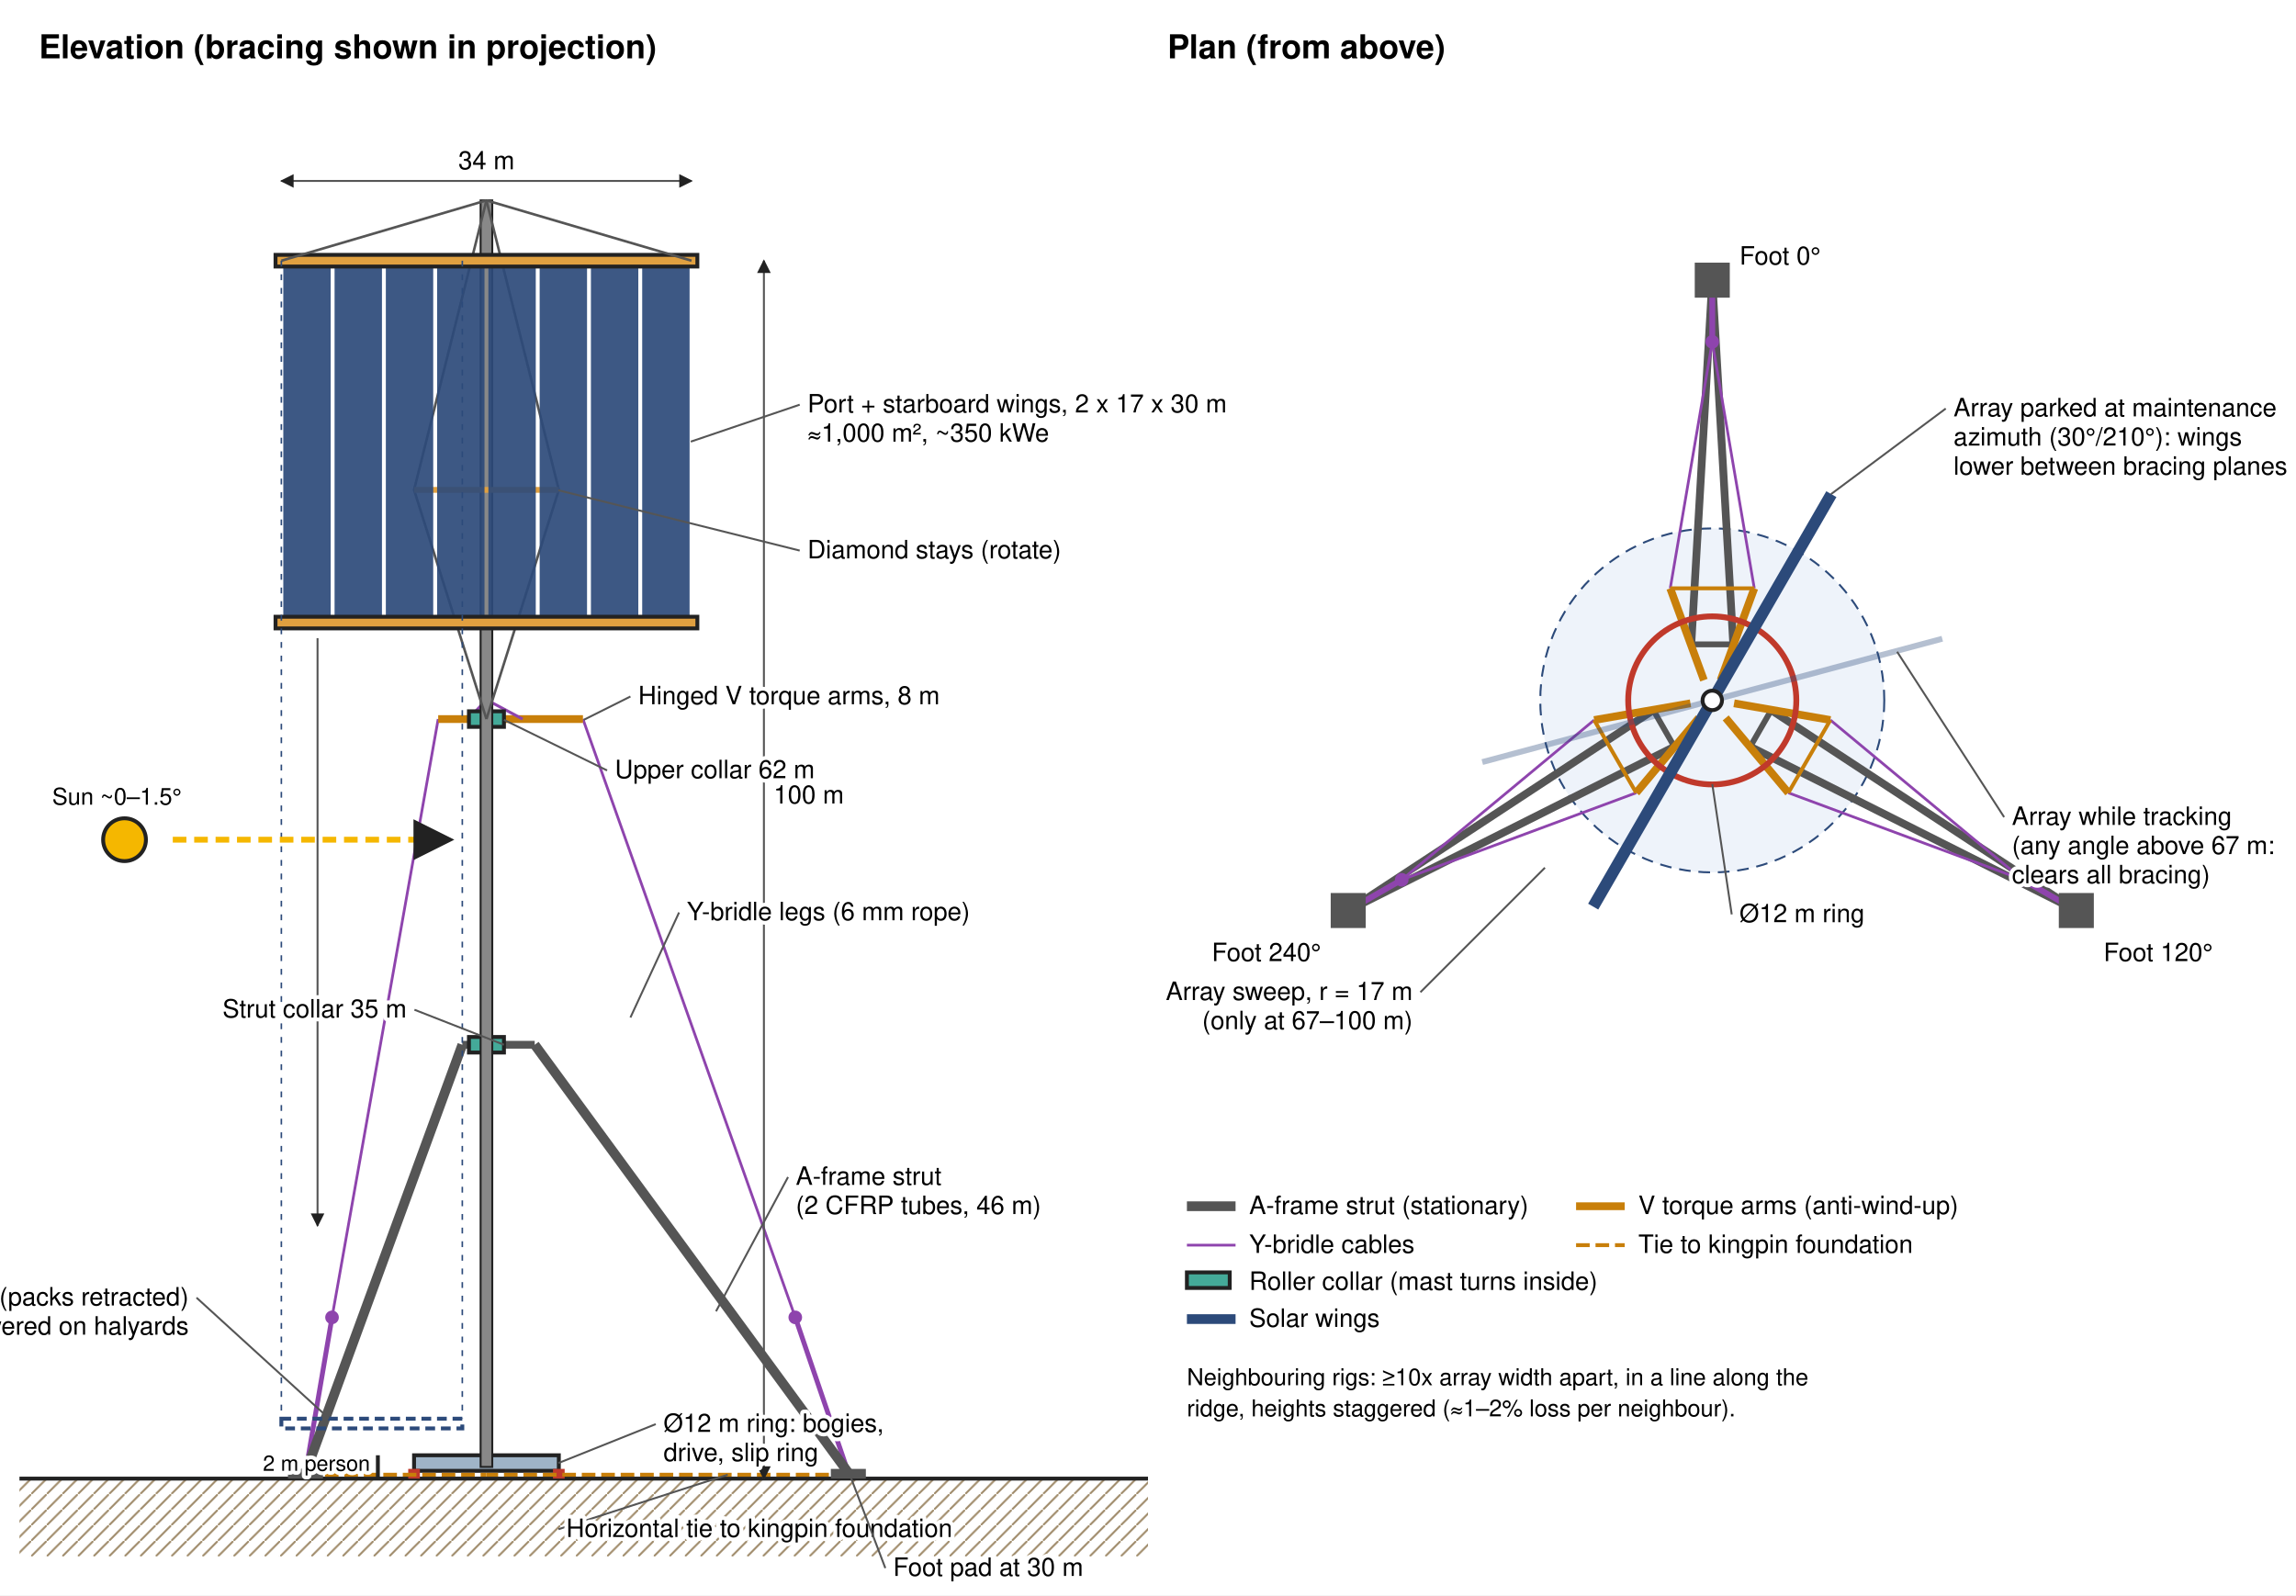
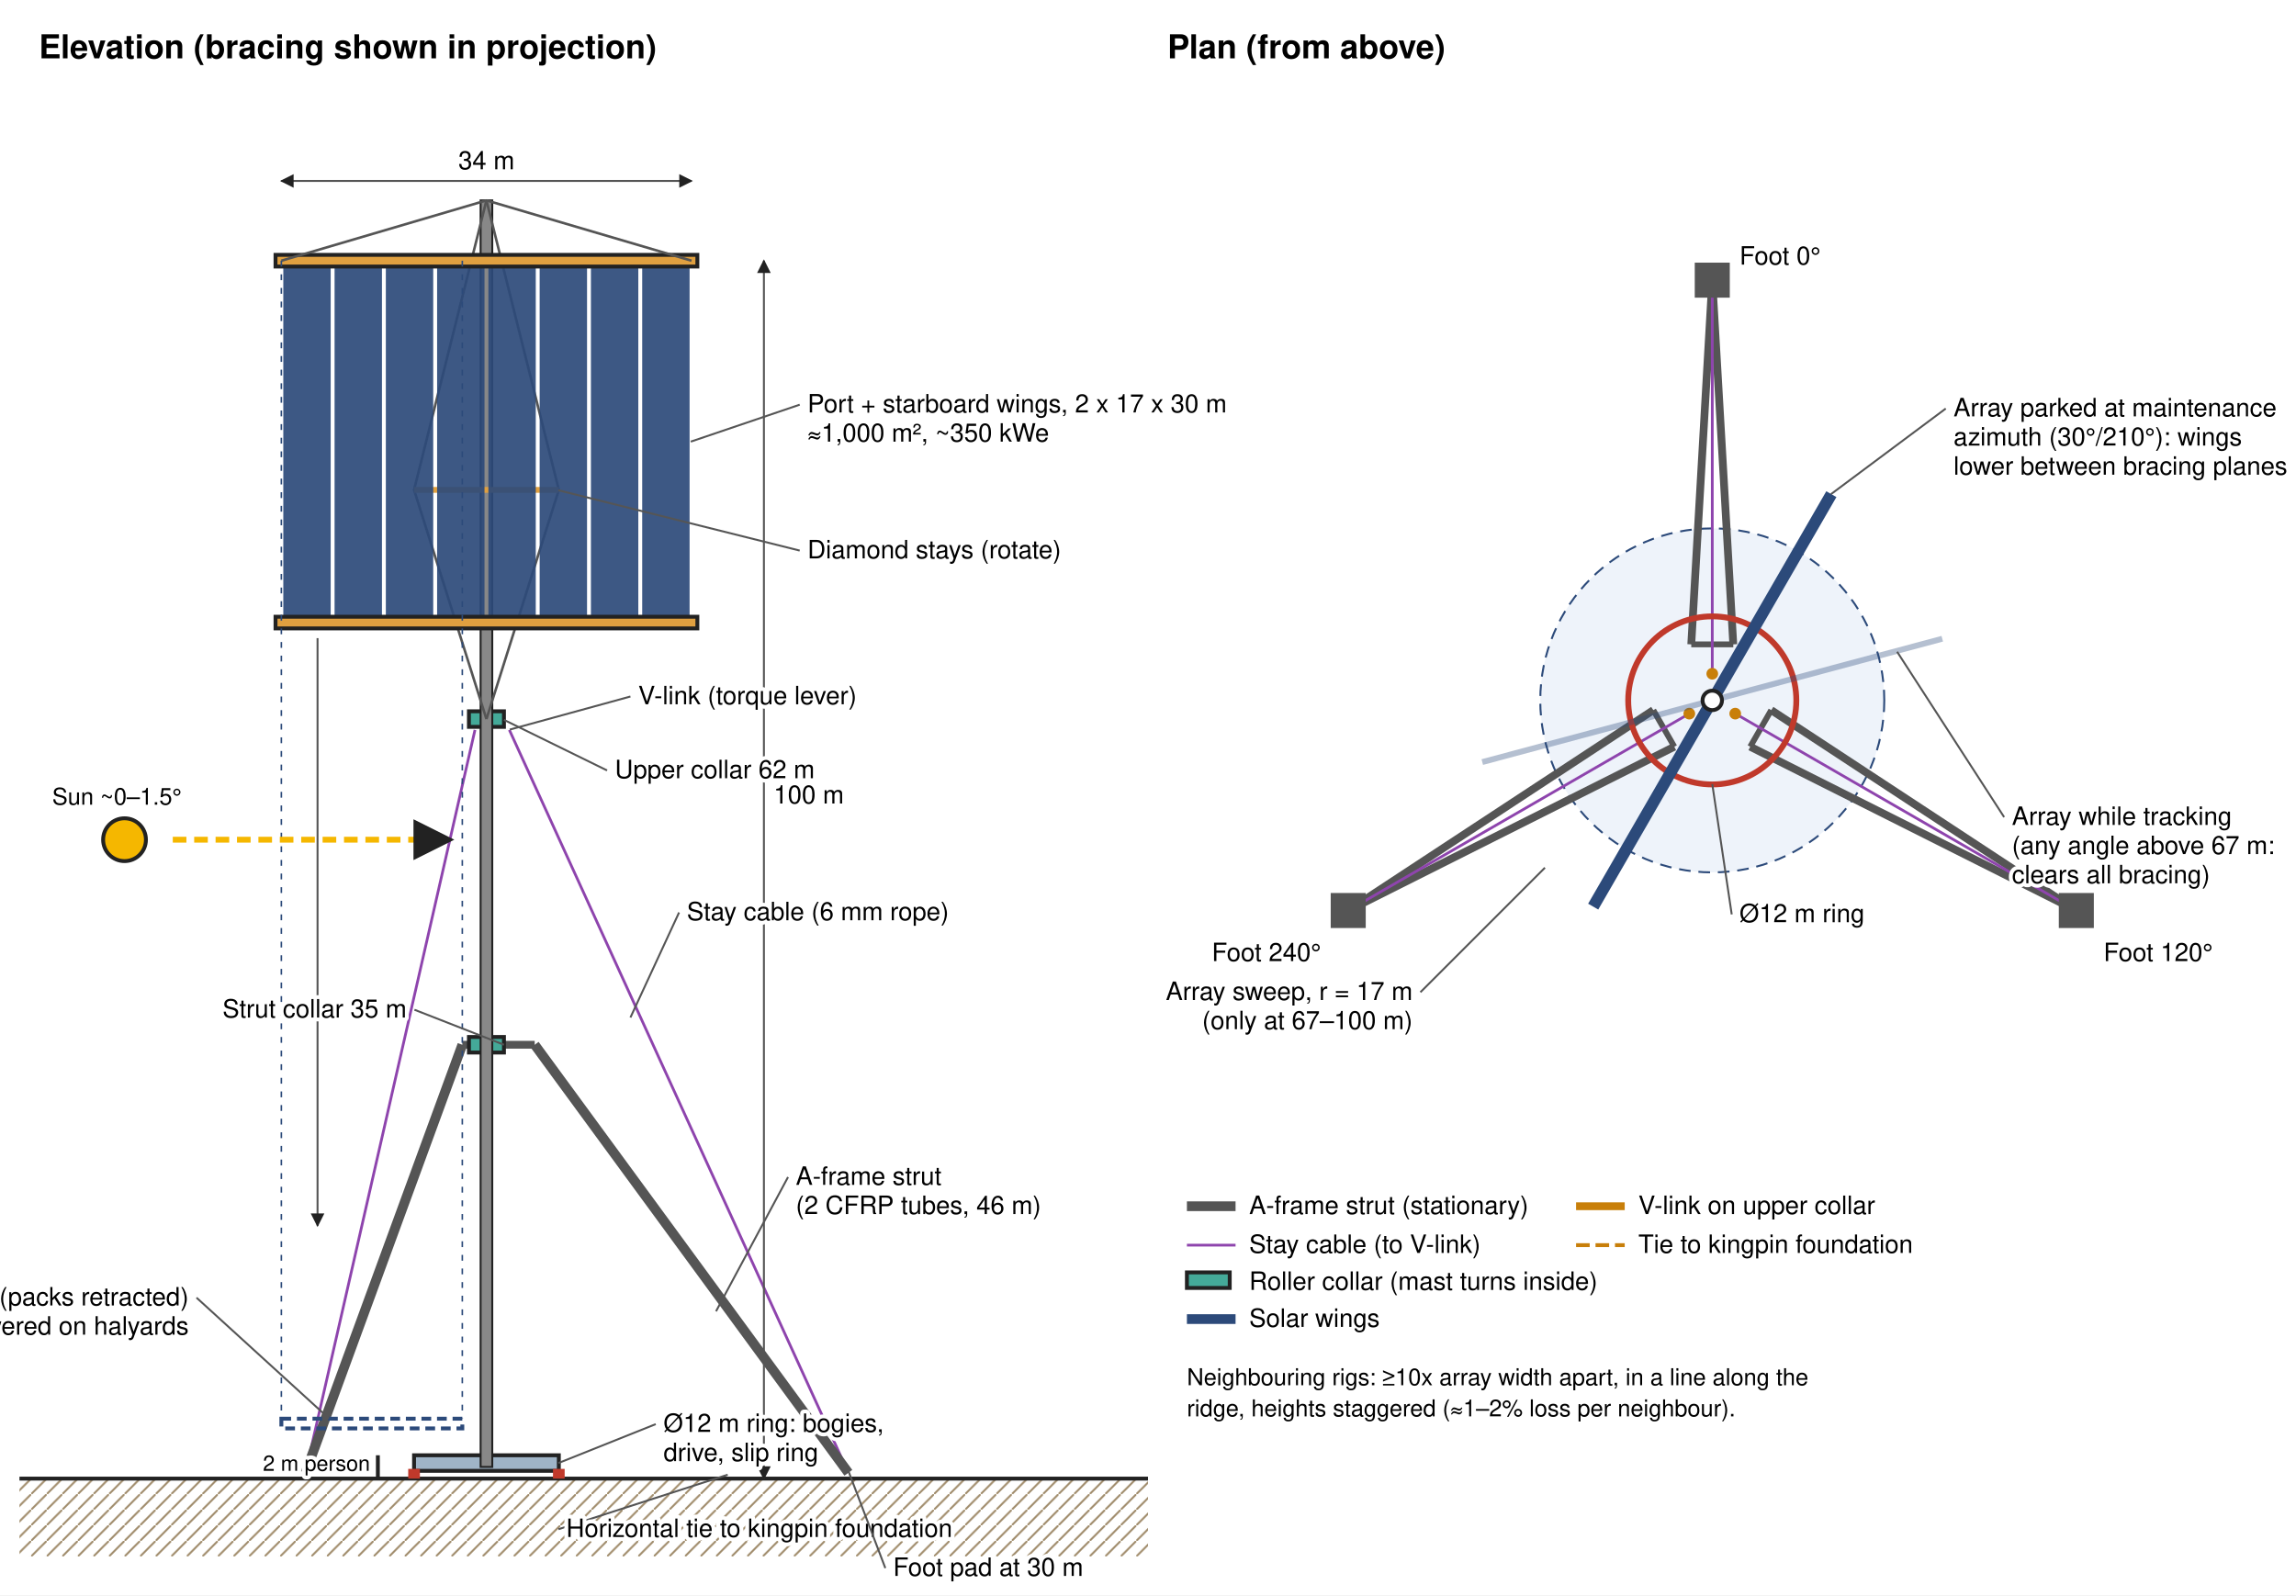
<svg xmlns="http://www.w3.org/2000/svg" viewBox="0 0 1180 820" font-family="Helvetica, Arial, sans-serif" font-size="13">
  <rect width="1180" height="820" fill="#fff" />
  <defs>
    <marker id="ar" viewBox="0 0 10 10" refX="9" refY="5" markerWidth="7" markerHeight="7" orient="auto-start-reverse">
      <path d="M0 0L10 5L0 10z" fill="#222" />
    </marker>
    <pattern id="g" width="8" height="8" patternUnits="userSpaceOnUse">
      <path d="M0 8L8 0" stroke="#a08c6c" />
    </pattern>
  </defs>
  <style>.s{stroke:#222;stroke-width:2}.l{stroke:#555;stroke-width:1;fill:none}.guy{stroke:#8e44ad;stroke-width:1.4}.c{stroke:#555;stroke-width:1.3}text{paint-order:stroke;stroke:#fff;stroke-width:4px;stroke-linejoin:round}.t{font-size:17px;font-weight:bold}</style>
  <text x="20" y="30" class="t">Elevation (bracing shown in projection)</text>
  <rect x="10" y="760" width="580" height="40" fill="url(#g)" />
  <line x1="10" y1="760" x2="590" y2="760" class="s" />
  <rect x="212.8" y="748" width="74.4" height="8" fill="#9fb4c7" class="s" />
  <rect x="209.8" y="755" width="6" height="5" fill="#c0392b" />
  <rect x="284.2" y="755" width="6" height="5" fill="#c0392b" />
-   <line x1="436.0" y1="757" x2="408.72" y2="677.12" stroke="#8e44ad" stroke-width="2.5" />
-   <line x1="408.72" y1="677.12" x2="299.6" y2="369.6" class="guy" />
-   <circle cx="408.72" cy="677.12" r="3.5" fill="#8e44ad" />
+   <line x1="436.0" y1="757" x2="261.78" y2="375.18" class="guy" />
  <line x1="436.0" y1="757" x2="274.8" y2="537.0" stroke="#555" stroke-width="5" />
  <line x1="250.0" y1="537.0" x2="274.8" y2="537.0" stroke="#555" stroke-width="4" />
-   <line x1="250.0" y1="369.6" x2="299.6" y2="369.6" stroke="#c87f0a" stroke-width="4" />
-   <line x1="268.6" y1="369.6" x2="251.24" y2="360.3" stroke="#8e44ad" stroke-width="1.5" />
-   <line x1="436.0" y1="758" x2="250.0" y2="758" stroke="#c87f0a" stroke-width="2" stroke-dasharray="7 3" />
-   <rect x="427.0" y="755" width="18" height="5" fill="#555" />
-   <line x1="157.0" y1="757" x2="170.64" y2="677.12" stroke="#8e44ad" stroke-width="2.5" />
-   <line x1="170.64" y1="677.12" x2="225.2" y2="369.6" class="guy" />
-   <circle cx="170.64" cy="677.12" r="3.5" fill="#8e44ad" />
+   <line x1="157.0" y1="757" x2="244.11" y2="375.18" class="guy" />
  <line x1="157.0" y1="757" x2="237.6" y2="537.0" stroke="#555" stroke-width="5" />
  <line x1="250.0" y1="537.0" x2="237.6" y2="537.0" stroke="#555" stroke-width="4" />
-   <line x1="250.0" y1="369.6" x2="225.2" y2="369.6" stroke="#c87f0a" stroke-width="4" />
-   <line x1="240.7" y1="369.6" x2="249.38" y2="360.3" stroke="#8e44ad" stroke-width="1.5" />
-   <line x1="157.0" y1="758" x2="250.0" y2="758" stroke="#c87f0a" stroke-width="2" stroke-dasharray="7 3" />
-   <rect x="148.0" y="755" width="18" height="5" fill="#555" />
  <rect x="241.0" y="533.0" width="18" height="8" fill="#4a9" class="s" />
  <rect x="241.0" y="365.6" width="18" height="8" fill="#4a9" class="s" />
  <rect x="247.0" y="103.0" width="6" height="651.0" fill="#888" stroke="#222" />
  <polyline points="250.0,103.0 212.8,251.8 250.0,369.6" fill="none" class="c" />
  <polyline points="250.0,103.0 287.2,251.8 250.0,369.6" fill="none" class="c" />
  <line x1="212.8" y1="251.8" x2="287.2" y2="251.8" stroke="#e0a040" stroke-width="3" />
  <rect x="145.6" y="134.0" width="24.35" height="186.0" fill="#2c4a7a" opacity="0.92" />
  <rect x="171.95" y="134.0" width="24.35" height="186.0" fill="#2c4a7a" opacity="0.92" />
  <rect x="198.3" y="134.0" width="24.35" height="186.0" fill="#2c4a7a" opacity="0.92" />
  <rect x="224.65" y="134.0" width="24.35" height="186.0" fill="#2c4a7a" opacity="0.92" />
  <rect x="251.0" y="134.0" width="24.35" height="186.0" fill="#2c4a7a" opacity="0.92" />
  <rect x="277.35" y="134.0" width="24.35" height="186.0" fill="#2c4a7a" opacity="0.92" />
  <rect x="303.7" y="134.0" width="24.35" height="186.0" fill="#2c4a7a" opacity="0.92" />
  <rect x="330.05" y="134.0" width="24.35" height="186.0" fill="#2c4a7a" opacity="0.92" />
  <rect x="141.6" y="131.0" width="216.8" height="6" fill="#e0a040" class="s" />
  <rect x="141.6" y="317.0" width="216.8" height="6" fill="#e0a040" class="s" />
  <line x1="250.0" y1="103.0" x2="144.6" y2="134.0" class="c" />
  <line x1="250.0" y1="103.0" x2="355.4" y2="134.0" class="c" />
  <rect x="144.6" y="729.2" width="93.0" height="5" fill="none" stroke="#2c4a7a" stroke-width="2" stroke-dasharray="5 3" />
  <line x1="144.6" y1="134.0" x2="144.6" y2="729.2" stroke="#2c4a7a" stroke-width="0.8" stroke-dasharray="3 4" />
  <line x1="237.6" y1="134.0" x2="237.6" y2="729.2" stroke="#2c4a7a" stroke-width="0.8" stroke-dasharray="3 4" />
  <path d="M163.2 328.0V630.0" class="l" marker-end="url(#ar)" />
  <path d="M392.6 134.0V760" class="l" marker-start="url(#ar)" marker-end="url(#ar)" />
  <text x="397.6" y="413.0">100 m</text>
  <path d="M144.6 93.0H355.4" class="l" marker-start="url(#ar)" marker-end="url(#ar)" />
  <text x="250.0" y="87.0" text-anchor="middle">34 m</text>
  <path d="M355 227L411 208" class="l" />
  <text x="415" y="212" text-anchor="start">Port + starboard wings, 2 x 17 x 30 m</text>
  <text x="415" y="227" text-anchor="start">≈1,000 m², ~350 kWe</text>
  <path d="M287 252L411 283" class="l" />
  <text x="415" y="287" text-anchor="start">Diamond stays (rotate)</text>
  <path d="M259 370L312 396" class="l" />
  <text x="316" y="400" text-anchor="start">Upper collar 62 m</text>
-   <path d="M300 370L324 358" class="l" />
-   <text x="328" y="362" text-anchor="start">Hinged V torque arms, 8 m</text>
+   <path d="M262 375L324 358" class="l" />
+   <text x="328" y="362" text-anchor="start">V-link (torque lever)</text>
  <path d="M259 537L213 519" class="l" />
  <text x="209" y="523" text-anchor="end">Strut collar 35 m</text>
  <path d="M324 523L349 469" class="l" />
-   <text x="353" y="473" text-anchor="start">Y-bridle legs (6 mm rope)</text>
+   <text x="353" y="473" text-anchor="start">Stay cable (6 mm rope)</text>
  <path d="M368 674L405 605" class="l" />
  <text x="409" y="609" text-anchor="start">A-frame strut</text>
  <text x="409" y="624" text-anchor="start">(2 CFRP tubes, 46 m)</text>
  <path d="M374 758L287 786" class="l" />
  <text x="291" y="790" text-anchor="start">Horizontal tie to kingpin foundation</text>
  <path d="M436 756L455 806" class="l" />
  <text x="459" y="810" text-anchor="start">Foot pad at 30 m</text>
  <path d="M169 729L101 667" class="l" />
  <text x="97" y="671" text-anchor="end">Wing (packs retracted)</text>
  <text x="97" y="686" text-anchor="end">lowered on halyards</text>
  <path d="M287 752L337 732" class="l" />
  <text x="341" y="736" text-anchor="start">Ø12 m ring: bogies,</text>
  <text x="341" y="751" text-anchor="start">drive, slip ring</text>
  <line x1="194.2" y1="748" x2="194.2" y2="760" stroke="#222" stroke-width="2" />
  <text x="190.2" y="756" font-size="11" text-anchor="end">2 m person</text>
  <line x1="88.8" y1="431.6" x2="231.4" y2="431.6" stroke="#f5b700" stroke-width="3" stroke-dasharray="7 4" marker-end="url(#ar)" />
  <circle cx="64.0" cy="431.6" r="11" fill="#f5b700" class="s" />
  <text x="26.8" y="413.6" font-size="12">Sun ~0–1.5°</text>
  <text x="600" y="30" class="t">Plan (from above)</text>
  <circle cx="880" cy="360" r="88.4" fill="#eef3fa" stroke="#2c4a7a" stroke-dasharray="6 4" />
  <line x1="869.2" y1="331.2" x2="880.0" y2="144.0" stroke="#555" stroke-width="4" />
  <line x1="890.8" y1="331.2" x2="880.0" y2="144.0" stroke="#555" stroke-width="4" />
  <line x1="869.2" y1="331.2" x2="890.8" y2="331.2" stroke="#555" stroke-width="3" />
-   <line x1="858.4" y1="302.4" x2="880.0" y2="175.7" class="guy" />
-   <line x1="875.7" y1="349.6" x2="858.4" y2="302.4" stroke="#c87f0a" stroke-width="4" />
-   <line x1="901.6" y1="302.4" x2="880.0" y2="175.7" class="guy" />
-   <line x1="884.3" y1="349.6" x2="901.6" y2="302.4" stroke="#c87f0a" stroke-width="4" />
-   <line x1="880.0" y1="175.7" x2="880.0" y2="144.0" stroke="#8e44ad" stroke-width="3" />
-   <circle cx="880.0" cy="175.7" r="3.5" fill="#8e44ad" />
-   <line x1="858.4" y1="302.4" x2="901.6" y2="302.4" stroke="#c87f0a" stroke-width="2" />
+   <line x1="880.0" y1="346.3" x2="880.0" y2="144.0" class="guy" />
+   <circle cx="880.0" cy="346.3" r="3" fill="#c87f0a" />
  <rect x="871.0" y="135.0" width="18" height="18" fill="#555" />
  <text x="894.0" y="136.0" text-anchor="start">Foot 0°</text>
  <line x1="910.3" y1="365.0" x2="1067.1" y2="468.0" stroke="#555" stroke-width="4" />
  <line x1="899.5" y1="383.8" x2="1067.1" y2="468.0" stroke="#555" stroke-width="4" />
  <line x1="910.3" y1="365.0" x2="899.5" y2="383.8" stroke="#555" stroke-width="3" />
-   <line x1="940.7" y1="370.1" x2="1039.6" y2="452.2" class="guy" />
-   <line x1="891.2" y1="361.5" x2="940.7" y2="370.1" stroke="#c87f0a" stroke-width="4" />
-   <line x1="919.1" y1="407.5" x2="1039.6" y2="452.2" class="guy" />
-   <line x1="886.9" y1="369.0" x2="919.1" y2="407.5" stroke="#c87f0a" stroke-width="4" />
-   <line x1="1039.6" y1="452.2" x2="1067.1" y2="468.0" stroke="#8e44ad" stroke-width="3" />
-   <circle cx="1039.6" cy="452.2" r="3.5" fill="#8e44ad" />
-   <line x1="940.7" y1="370.1" x2="919.1" y2="407.5" stroke="#c87f0a" stroke-width="2" />
+   <line x1="891.8" y1="366.8" x2="1067.1" y2="468.0" class="guy" />
+   <circle cx="891.8" cy="366.8" r="3" fill="#c87f0a" />
  <rect x="1058.1" y="459.0" width="18" height="18" fill="#555" />
  <text x="1081.1" y="494.0" text-anchor="start">Foot 120°</text>
  <line x1="860.5" y1="383.8" x2="692.9" y2="468.0" stroke="#555" stroke-width="4" />
  <line x1="849.7" y1="365.0" x2="692.9" y2="468.0" stroke="#555" stroke-width="4" />
  <line x1="860.5" y1="383.8" x2="849.7" y2="365.0" stroke="#555" stroke-width="3" />
-   <line x1="840.9" y1="407.5" x2="720.4" y2="452.2" class="guy" />
-   <line x1="873.1" y1="369.0" x2="840.9" y2="407.5" stroke="#c87f0a" stroke-width="4" />
-   <line x1="819.3" y1="370.1" x2="720.4" y2="452.2" class="guy" />
-   <line x1="868.8" y1="361.5" x2="819.3" y2="370.1" stroke="#c87f0a" stroke-width="4" />
-   <line x1="720.4" y1="452.2" x2="692.9" y2="468.0" stroke="#8e44ad" stroke-width="3" />
-   <circle cx="720.4" cy="452.2" r="3.5" fill="#8e44ad" />
-   <line x1="840.9" y1="407.5" x2="819.3" y2="370.1" stroke="#c87f0a" stroke-width="2" />
+   <line x1="868.2" y1="366.8" x2="692.9" y2="468.0" class="guy" />
+   <circle cx="868.2" cy="366.8" r="3" fill="#c87f0a" />
  <rect x="683.9" y="459.0" width="18" height="18" fill="#555" />
  <text x="678.9" y="494.0" text-anchor="end">Foot 240°</text>
  <circle cx="880" cy="360" r="43.2" fill="none" stroke="#c0392b" stroke-width="3" />
  <line x1="818.8" y1="466.0" x2="941.2" y2="254.0" stroke="#2c4a7a" stroke-width="6" />
  <line x1="761.8" y1="391.7" x2="998.2" y2="328.3" stroke="#2c4a7a" stroke-width="3" opacity="0.35" />
  <circle cx="880" cy="360" r="5" fill="#fff" class="s" />
  <path d="M941 254L1000 210" class="l" />
  <text x="1004" y="214" text-anchor="start">Array parked at maintenance</text>
  <text x="1004" y="229" text-anchor="start">azimuth (30°/210°): wings</text>
  <text x="1004" y="244" text-anchor="start">lower between bracing planes</text>
  <path d="M975 335L1030 420" class="l" />
  <text x="1034" y="424" text-anchor="start">Array while tracking</text>
  <text x="1034" y="439" text-anchor="start">(any angle above 67 m:</text>
  <text x="1034" y="454" text-anchor="start">clears all bracing)</text>
  <path d="M794 446L730 510" class="l" />
  <text x="726" y="514" text-anchor="end">Array sweep, r = 17 m</text>
  <text x="726" y="529" text-anchor="end">(only at 67–100 m)</text>
  <path d="M880 403L890 470" class="l" />
  <text x="894" y="474" text-anchor="start">Ø12 m ring</text>
  <line x1="610" y1="620" x2="635" y2="620" stroke="#555" stroke-width="5" />
  <text x="642" y="624">A-frame strut (stationary)</text>
  <line x1="810" y1="620" x2="835" y2="620" stroke="#c87f0a" stroke-width="4" />
-   <text x="842" y="624">V torque arms (anti-wind-up)</text>
+   <text x="842" y="624">V-link on upper collar</text>
  <line x1="610" y1="640" x2="635" y2="640" class="guy" />
-   <text x="642" y="644">Y-bridle cables</text>
+   <text x="642" y="644">Stay cable (to V-link)</text>
  <line x1="810" y1="640" x2="835" y2="640" stroke="#c87f0a" stroke-width="2" stroke-dasharray="7 3" />
  <text x="842" y="644">Tie to kingpin foundation</text>
  <rect x="610" y="654" width="22" height="8" fill="#4a9" class="s" />
  <text x="642" y="663">Roller collar (mast turns inside)</text>
  <line x1="610" y1="678" x2="635" y2="678" stroke="#2c4a7a" stroke-width="5" />
  <text x="642" y="682">Solar wings</text>
  <text x="610" y="712" font-size="12">Neighbouring rigs: ≥10x array width apart, in a line along the</text>
  <text x="610" y="728" font-size="12">ridge, heights staggered (≈1–2% loss per neighbour).</text>
</svg>
